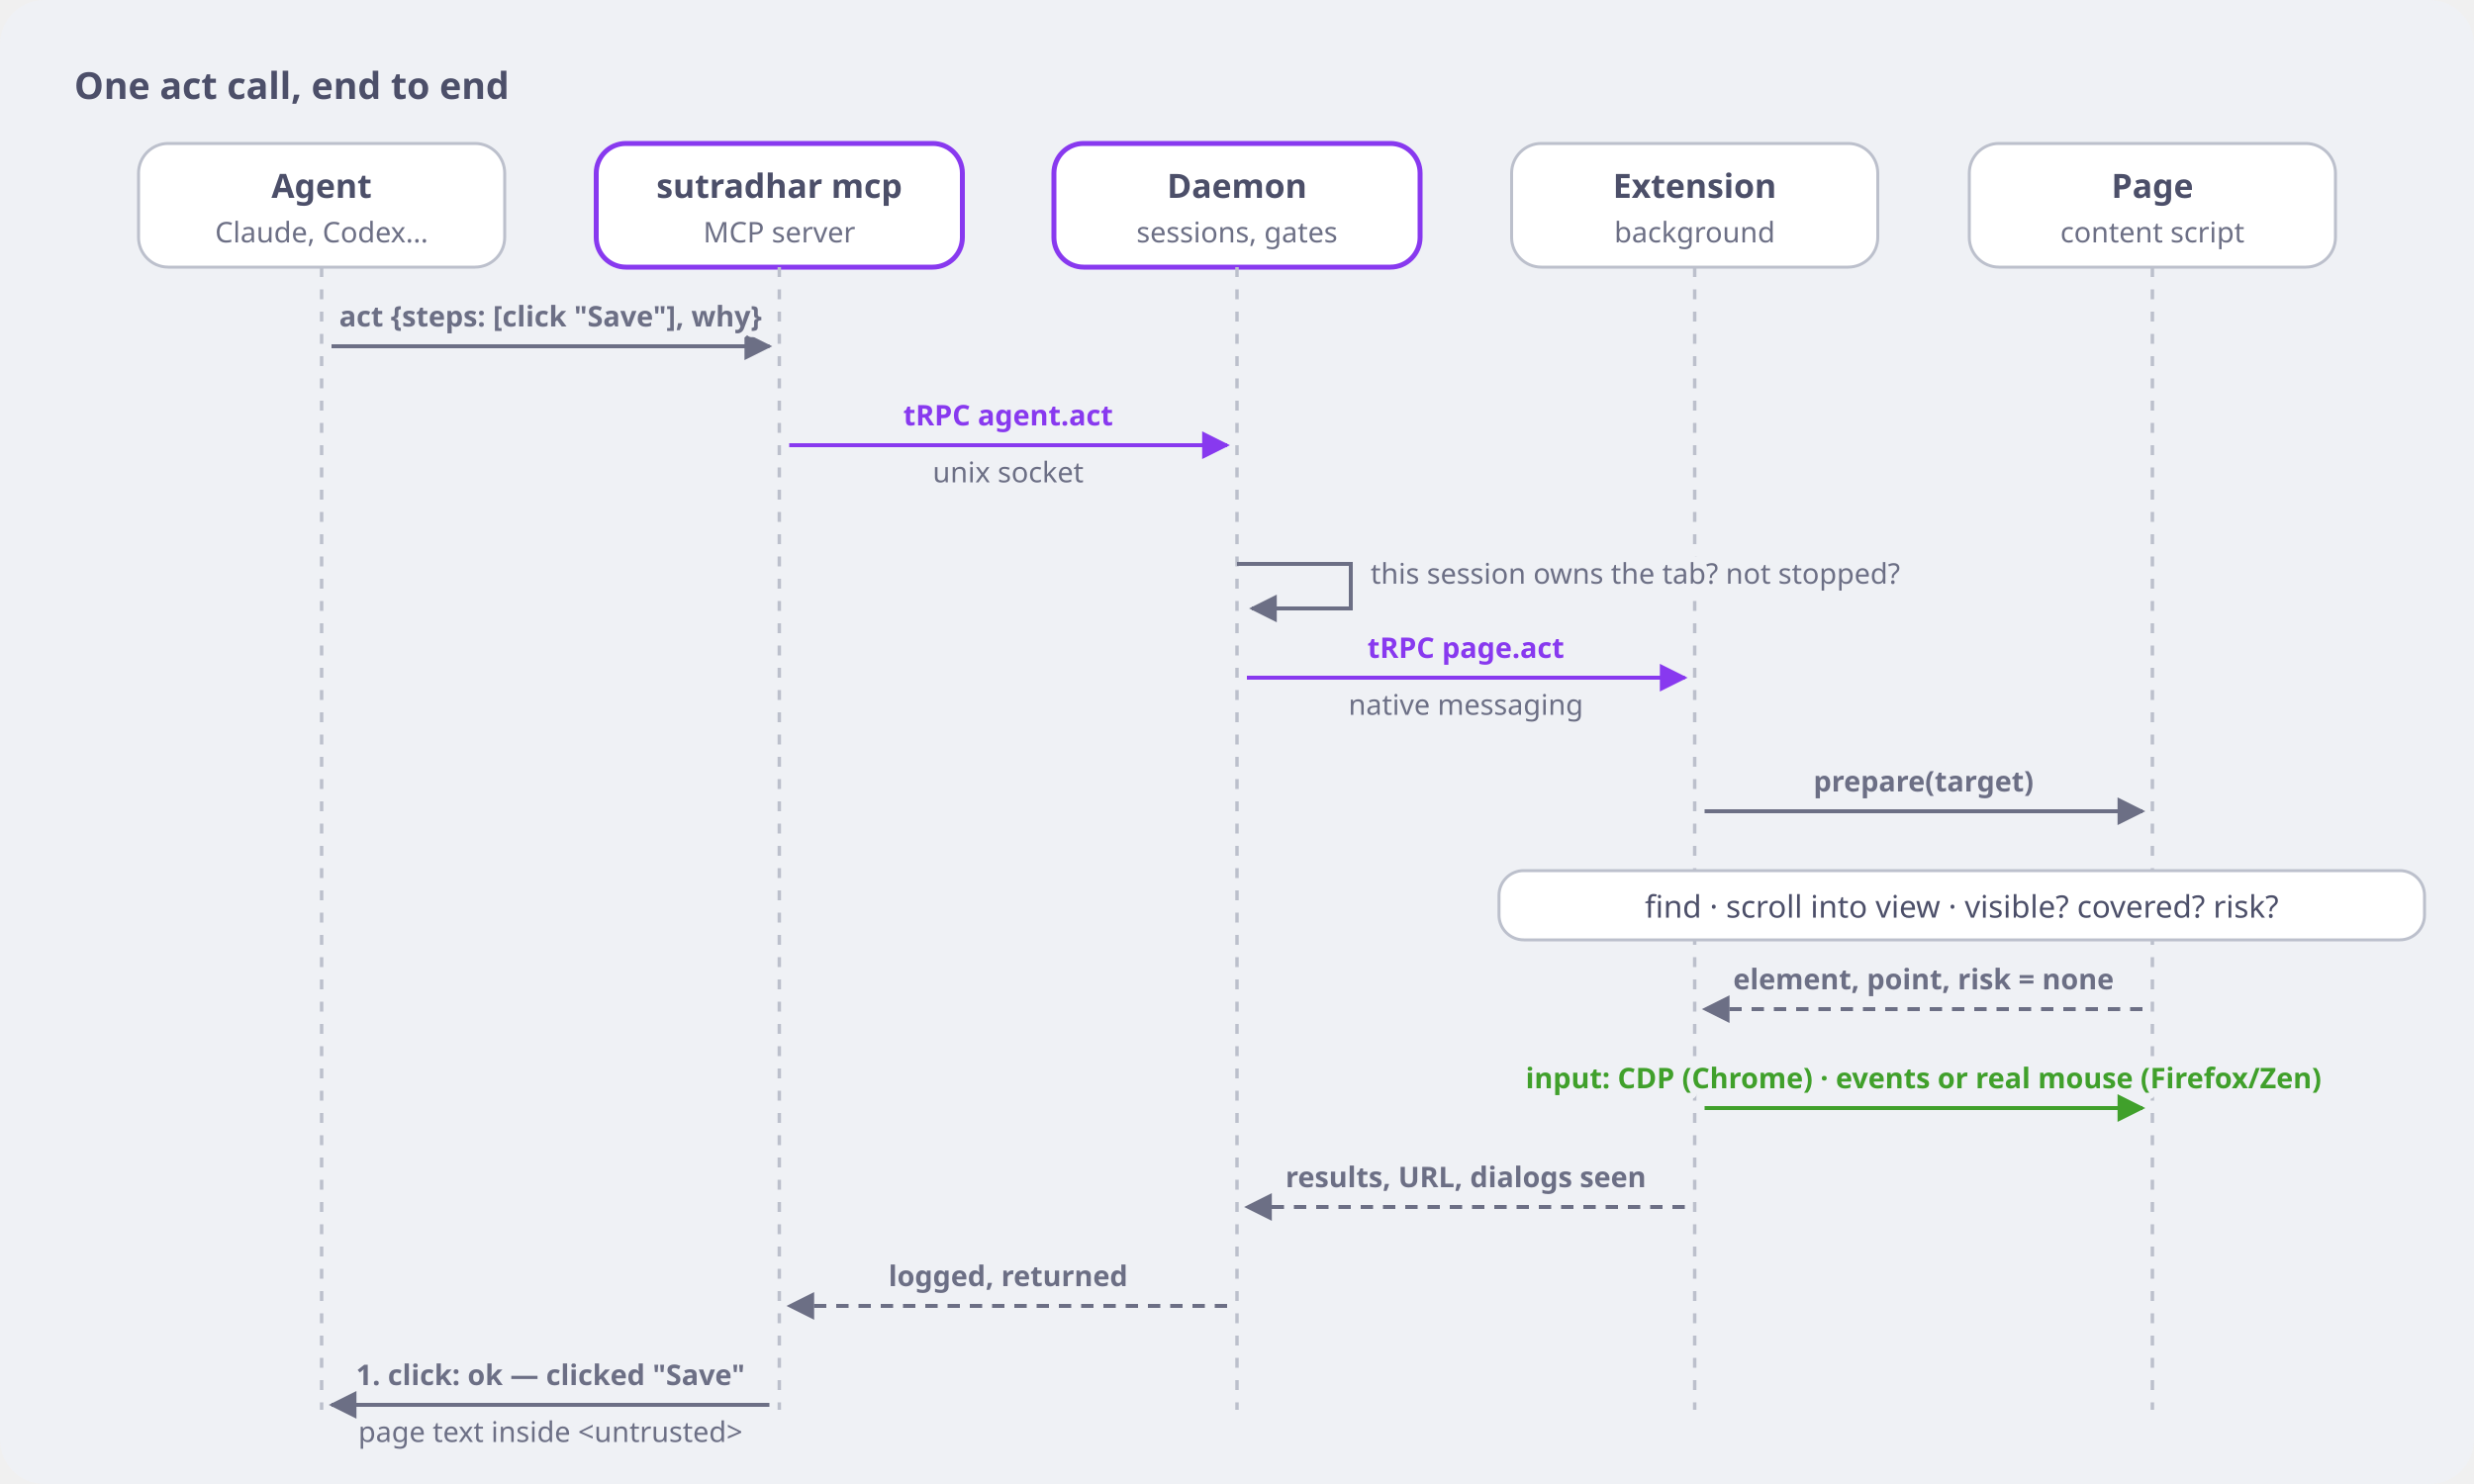
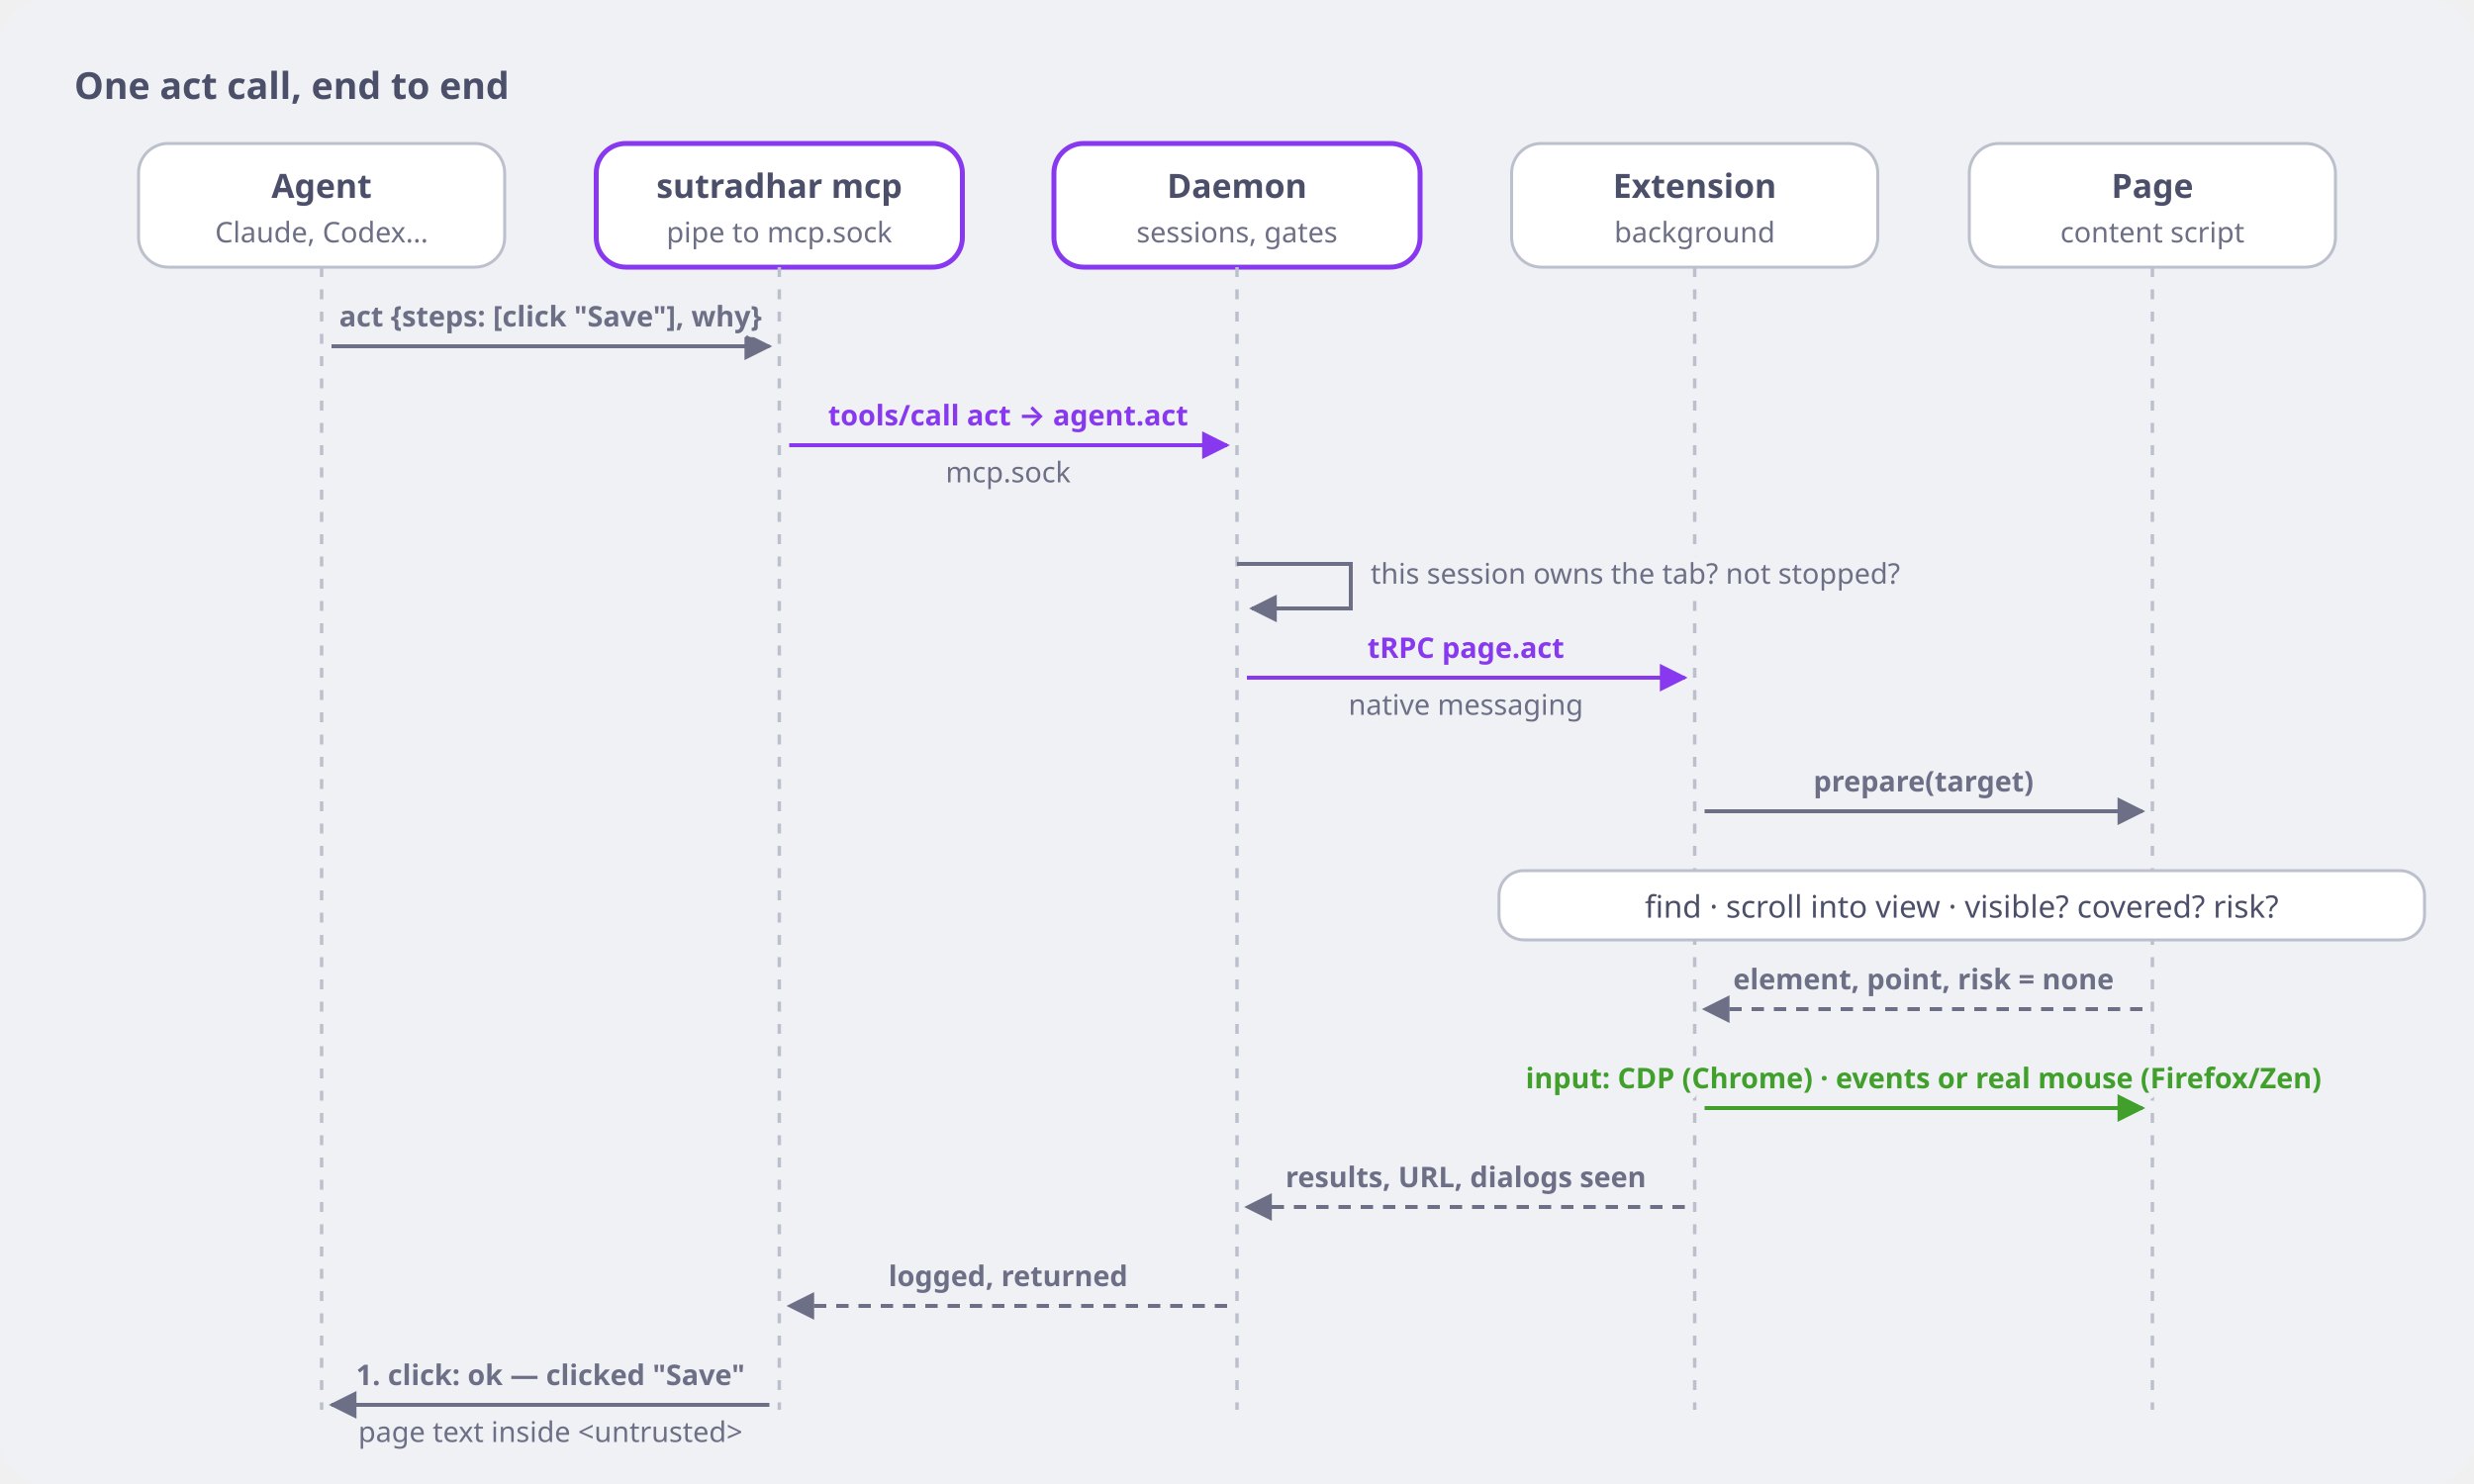
<svg xmlns="http://www.w3.org/2000/svg" viewBox="0 0 1000 600" width="1000" height="600" role="img" aria-labelledby="t d">
  <style>
    text { font-family: system-ui, -apple-system, "Segoe UI", "Noto Sans", sans-serif; }
    .panel, .card { stroke-width: 1.2; }
    .title { font-size: 15px; font-weight: 700; }
    .h { font-size: 13.5px; font-weight: 650; }
    .t { font-size: 12.5px; }
    .s { font-size: 11.5px; }
    .mono { font-family: ui-monospace, "JetBrains Mono", "Noto Sans Mono", monospace; font-size: 11.5px; }
    .edge { stroke-width: 1.6; fill: none; }
    .edge.dash { stroke-dasharray: 5 4; }
    .life { stroke-width: 1.4; stroke-dasharray: 4 5; }
    .ring-accent, .ring-yellow, .ring-green, .ring-red { stroke-width: 2; }
    .lbl { font-size: 11.5px; paint-order: stroke; stroke-width: 5px; stroke-linejoin: round; }
    text { fill: #4c4f69; }
    .bg { fill: #eff1f5; }
    .panel { fill: #e6e9ef; stroke: #bcc0cc; }
    .card { fill: #ffffff; stroke: #bcc0cc; }
    .s, .lbl { fill: #6c6f85; }
    .lbl { stroke: #eff1f5; }
    .edge { stroke: #6c6f85; }
    .edge.accent { stroke: #8839ef; } .edge.yellow { stroke: #df8e1d; } .edge.green { stroke: #40a02b; }
    .life { stroke: #bcc0cc; }
    .accentfill { fill: #8839ef; } .yellowfill { fill: #df8e1d; } .greenfill { fill: #40a02b; } .subfill { fill: #6c6f85; }
    .ring-accent { stroke: #8839ef; } .ring-yellow { stroke: #df8e1d; } .ring-green { stroke: #40a02b; } .ring-red { stroke: #d20f39; }
    .lbl-accent { fill: #8839ef; } .lbl-yellow { fill: #df8e1d; } .lbl-green { fill: #40a02b; } .lbl-red { fill: #d20f39; }
    @media (prefers-color-scheme: dark) {
    text { fill: #cdd6f4; }
    .bg { fill: #1e1e2e; }
    .panel { fill: #181825; stroke: #585b70; }
    .card { fill: #313244; stroke: #585b70; }
    .s, .lbl { fill: #a6adc8; }
    .lbl { stroke: #1e1e2e; }
    .edge { stroke: #a6adc8; }
    .edge.accent { stroke: #cba6f7; } .edge.yellow { stroke: #f9e2af; } .edge.green { stroke: #a6e3a1; }
    .life { stroke: #585b70; }
    .accentfill { fill: #cba6f7; } .yellowfill { fill: #f9e2af; } .greenfill { fill: #a6e3a1; } .subfill { fill: #a6adc8; }
    .ring-accent { stroke: #cba6f7; } .ring-yellow { stroke: #f9e2af; } .ring-green { stroke: #a6e3a1; } .ring-red { stroke: #f38ba8; }
    .lbl-accent { fill: #cba6f7; } .lbl-yellow { fill: #f9e2af; } .lbl-green { fill: #a6e3a1; } .lbl-red { fill: #f38ba8; }
    }
  </style>
  <defs>
    <marker id="a" viewBox="0 0 10 10" refX="9" refY="5" markerWidth="7" markerHeight="7" orient="auto-start-reverse">
      <path d="M0 0 L10 5 L0 10 z" class="subfill" />
    </marker>
    <marker id="aa" viewBox="0 0 10 10" refX="9" refY="5" markerWidth="7" markerHeight="7" orient="auto-start-reverse">
      <path d="M0 0 L10 5 L0 10 z" class="accentfill" />
    </marker>
    <marker id="ay" viewBox="0 0 10 10" refX="9" refY="5" markerWidth="7" markerHeight="7" orient="auto-start-reverse">
      <path d="M0 0 L10 5 L0 10 z" class="yellowfill" />
    </marker>
    <marker id="ag" viewBox="0 0 10 10" refX="9" refY="5" markerWidth="7" markerHeight="7" orient="auto-start-reverse">
      <path d="M0 0 L10 5 L0 10 z" class="greenfill" />
    </marker>
  </defs>
  <rect class="bg" x="0" y="0" width="1000" height="600" rx="18" />
  <text class="title " x="30" y="40" text-anchor="start">One act call, end to end</text>
  <rect class="card " x="56.0" y="58" width="148" height="50" rx="12" />
  <text class="h " x="130.0" y="80" text-anchor="middle">Agent</text>
  <text class="s " x="130.0" y="98" text-anchor="middle">Claude, Codex…</text>
  <line class="life" x1="130.0" y1="108" x2="130.0" y2="570" />
  <rect class="card ring-accent" x="241.0" y="58" width="148" height="50" rx="12" />
  <text class="h " x="315.0" y="80" text-anchor="middle">sutradhar mcp</text>
-   <text class="s " x="315.0" y="98" text-anchor="middle">MCP server</text>
+   <text class="s " x="315.0" y="98" text-anchor="middle">pipe to mcp.sock</text>
  <line class="life" x1="315.0" y1="108" x2="315.0" y2="570" />
  <rect class="card ring-accent" x="426.0" y="58" width="148" height="50" rx="12" />
  <text class="h " x="500.0" y="80" text-anchor="middle">Daemon</text>
  <text class="s " x="500.0" y="98" text-anchor="middle">sessions, gates</text>
  <line class="life" x1="500.0" y1="108" x2="500.0" y2="570" />
  <rect class="card " x="611.0" y="58" width="148" height="50" rx="12" />
  <text class="h " x="685.0" y="80" text-anchor="middle">Extension</text>
  <text class="s " x="685.0" y="98" text-anchor="middle">background</text>
  <line class="life" x1="685.0" y1="108" x2="685.0" y2="570" />
  <rect class="card " x="796.0" y="58" width="148" height="50" rx="12" />
  <text class="h " x="870.0" y="80" text-anchor="middle">Page</text>
  <text class="s " x="870.0" y="98" text-anchor="middle">content script</text>
  <line class="life" x1="870.0" y1="108" x2="870.0" y2="570" />
  <path class="edge  " d="M134.0 140 L311.0 140" marker-end="url(#a)" />
  <text class="lbl" x="222.5" y="132" text-anchor="middle" font-weight="650">act {steps: [click "Save"], why}</text>
  <path class="edge accent " d="M319.0 180 L496.0 180" marker-end="url(#aa)" />
-   <text class="lbl lbl-accent" x="407.5" y="172" text-anchor="middle" font-weight="650">tRPC agent.act</text>
-   <text class="lbl" x="407.5" y="195" text-anchor="middle">unix socket</text>
+   <text class="lbl lbl-accent" x="407.5" y="172" text-anchor="middle" font-weight="650">tools/call act → agent.act</text>
+   <text class="lbl" x="407.5" y="195" text-anchor="middle">mcp.sock</text>
  <path class="edge  " d="M500.0 228 h46 v18 h-40" marker-end="url(#a)" />
  <text class="lbl" x="554.0" y="236" text-anchor="start">this session owns the tab? not stopped?</text>
  <path class="edge accent " d="M504.0 274 L681.0 274" marker-end="url(#aa)" />
  <text class="lbl lbl-accent" x="592.5" y="266" text-anchor="middle" font-weight="650">tRPC page.act</text>
  <text class="lbl" x="592.5" y="289" text-anchor="middle">native messaging</text>
  <path class="edge  " d="M689.0 328 L866.0 328" marker-end="url(#a)" />
  <text class="lbl" x="777.5" y="320" text-anchor="middle" font-weight="650">prepare(target)</text>
  <rect class="card " x="605.9" y="352" width="374.1" height="28" rx="10" />
  <text class="t " x="792.95" y="371" text-anchor="middle">find · scroll into view · visible? covered? risk?</text>
  <path class="edge  dash" d="M866.0 408 L689.0 408" marker-end="url(#a)" />
  <text class="lbl" x="777.5" y="400" text-anchor="middle" font-weight="650">element, point, risk = none</text>
  <path class="edge green " d="M689.0 448 L866.0 448" marker-end="url(#ag)" />
  <text class="lbl lbl-green" x="777.5" y="440" text-anchor="middle" font-weight="650">input: CDP (Chrome) · events or real mouse (Firefox/Zen)</text>
  <path class="edge  dash" d="M681.0 488 L504.0 488" marker-end="url(#a)" />
  <text class="lbl" x="592.5" y="480" text-anchor="middle" font-weight="650">results, URL, dialogs seen</text>
  <path class="edge  dash" d="M496.0 528 L319.0 528" marker-end="url(#a)" />
  <text class="lbl" x="407.5" y="520" text-anchor="middle" font-weight="650">logged, returned</text>
  <path class="edge  " d="M311.0 568 L134.0 568" marker-end="url(#a)" />
  <text class="lbl" x="222.5" y="560" text-anchor="middle" font-weight="650">1. click: ok — clicked "Save"</text>
  <text class="lbl" x="222.5" y="583" text-anchor="middle">page text inside &lt;untrusted&gt;</text>
</svg>
